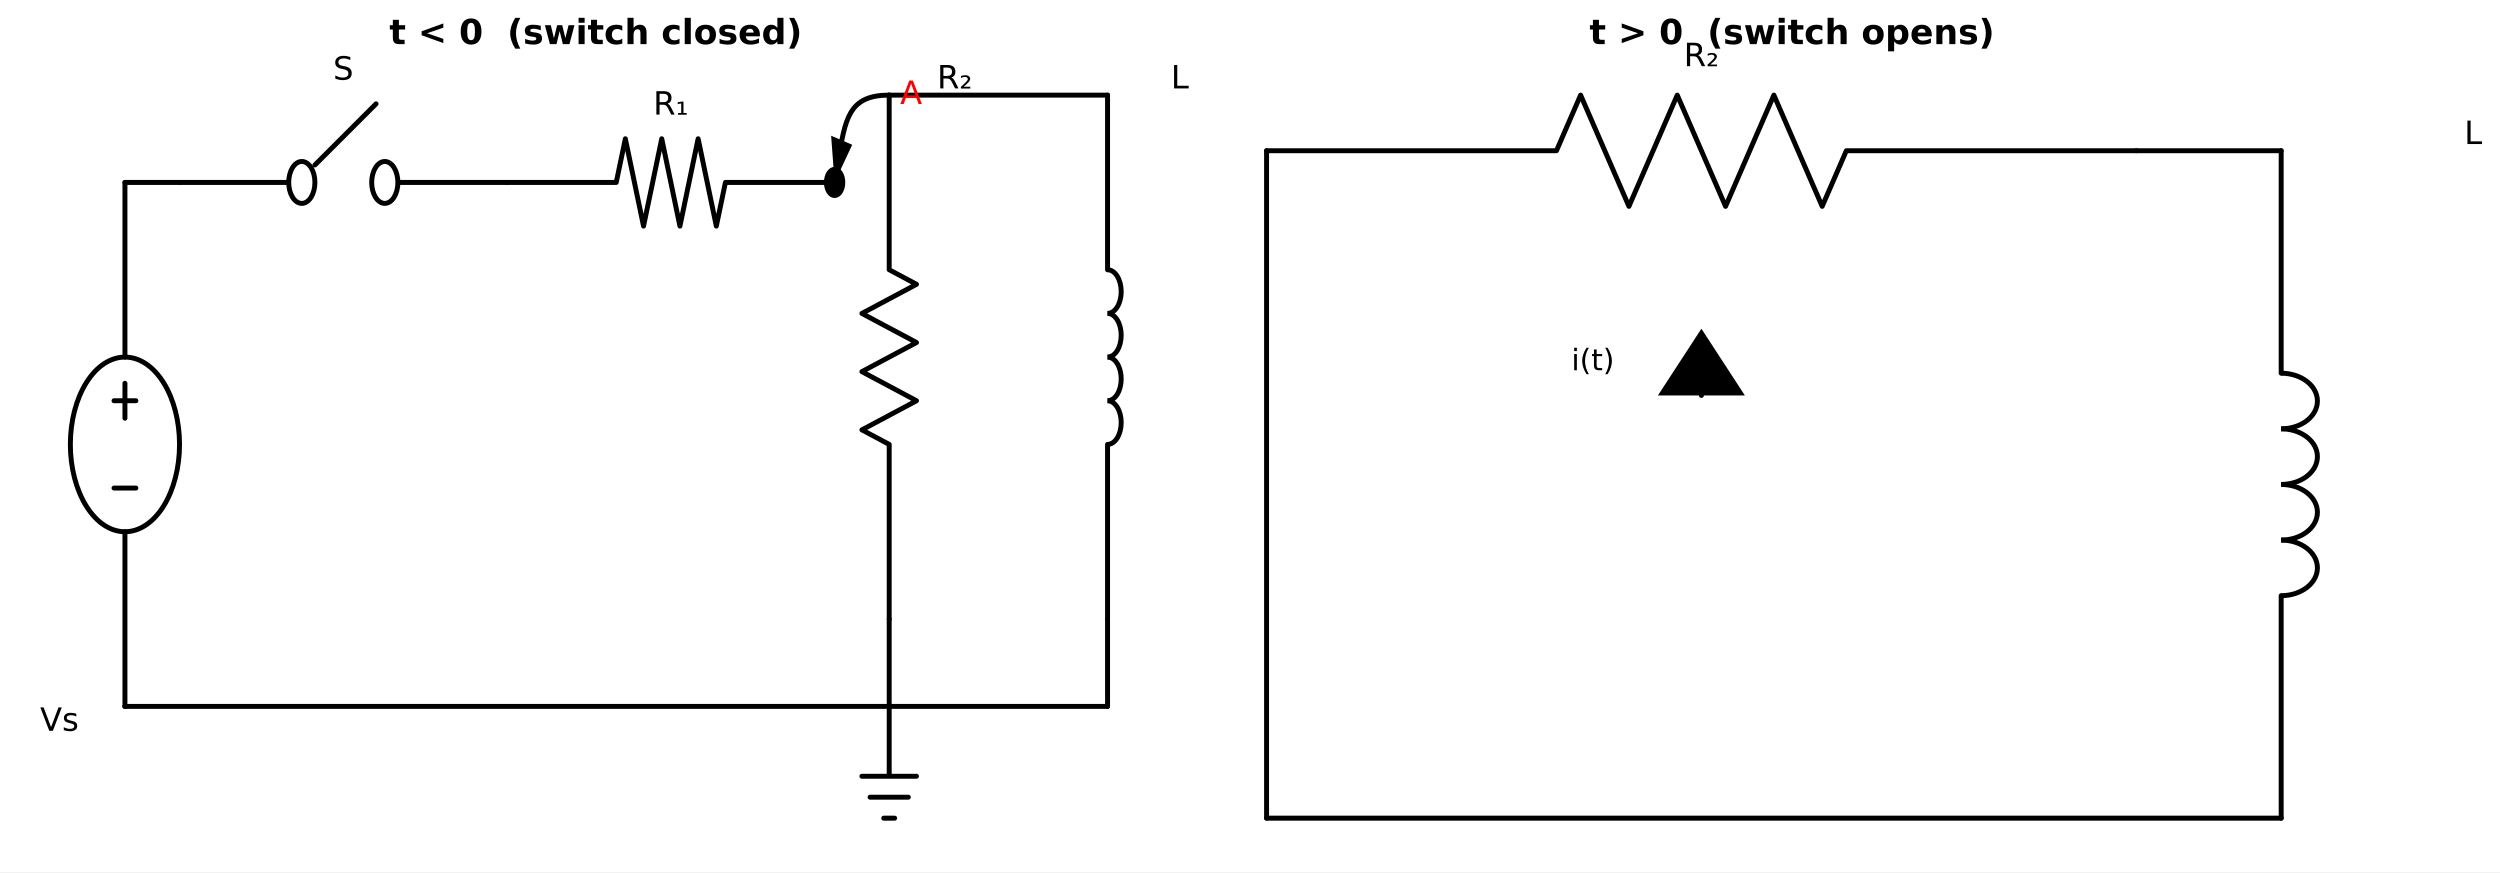
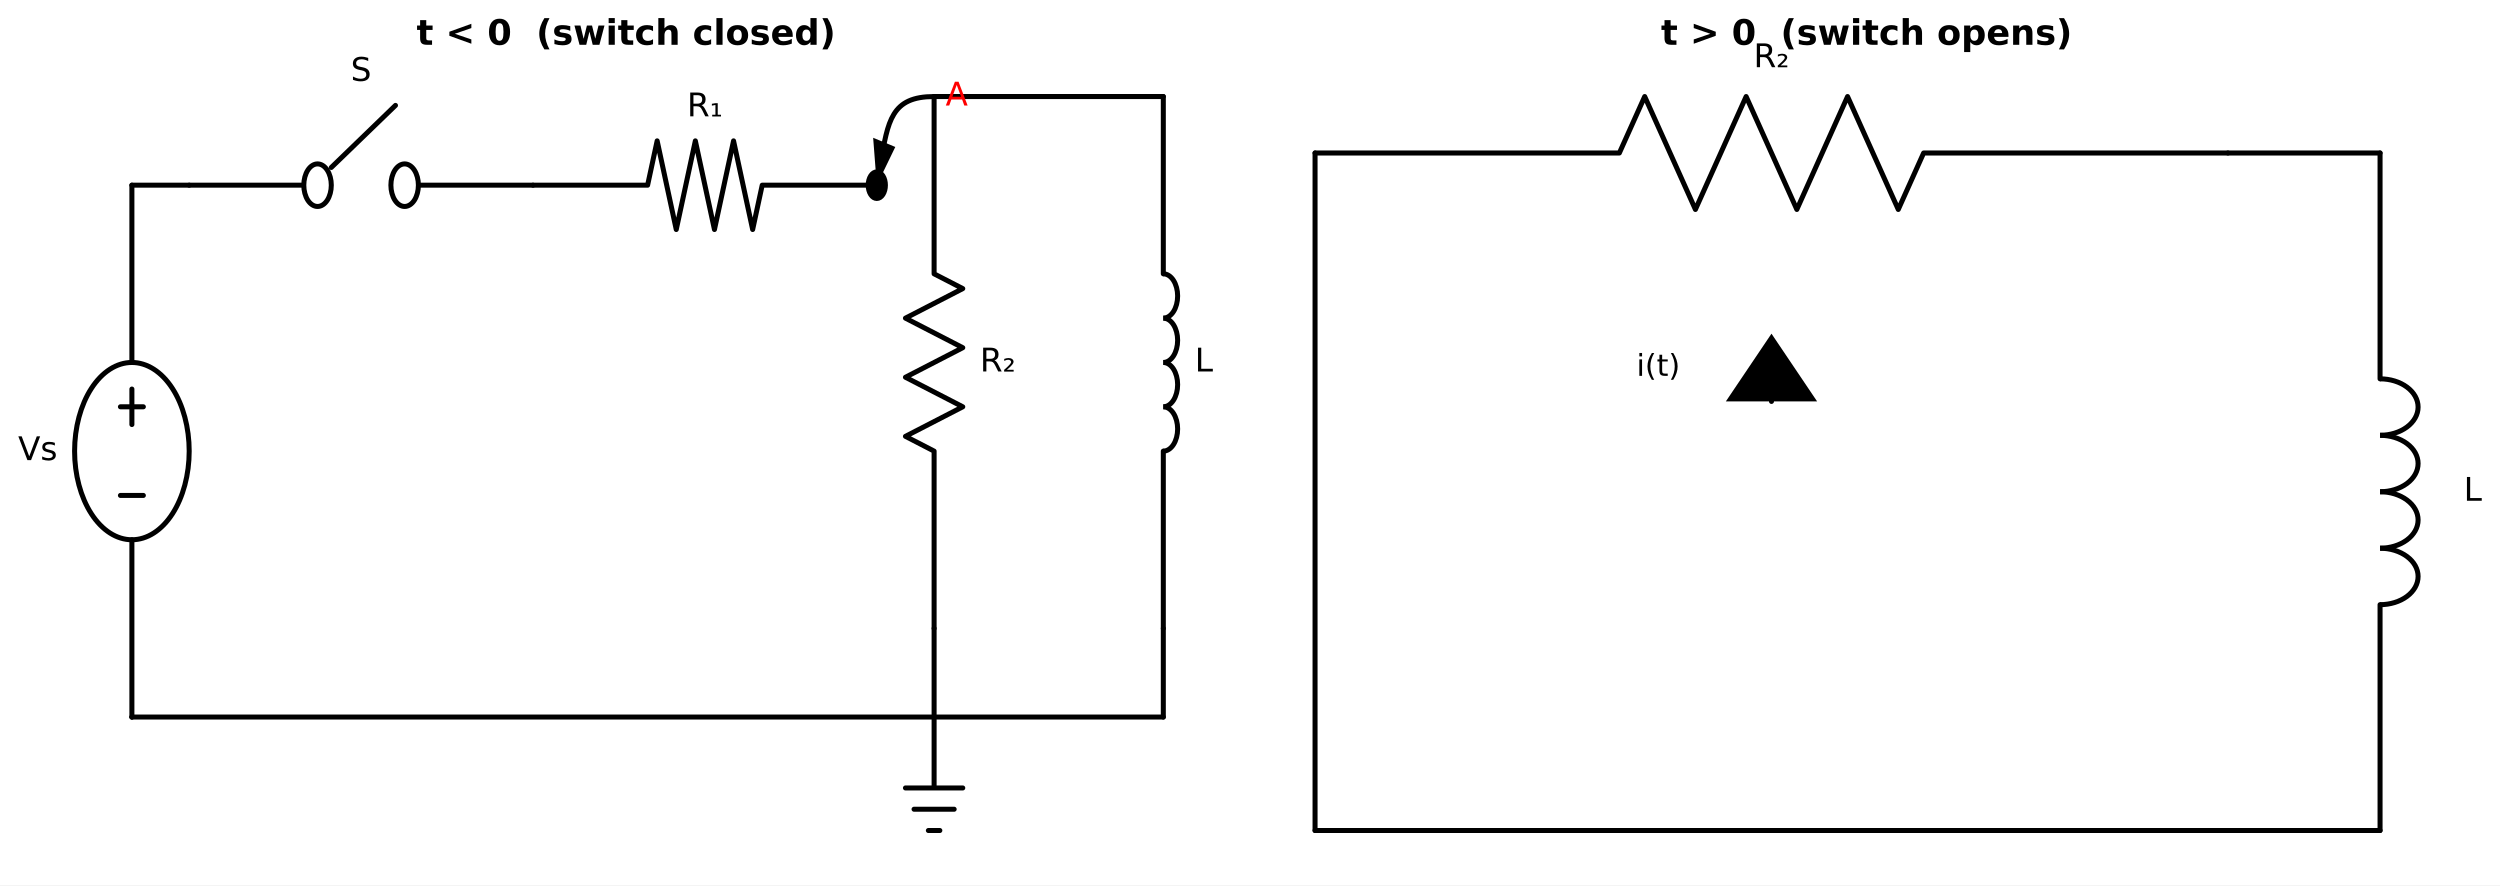
- <svg xmlns="http://www.w3.org/2000/svg" xmlns:xlink="http://www.w3.org/1999/xlink" width="1010.855pt" height="352.638pt" viewBox="0 0 1010.855 352.638" version="1.1">
+ <svg xmlns="http://www.w3.org/2000/svg" xmlns:xlink="http://www.w3.org/1999/xlink" width="995.832pt" height="352.638pt" viewBox="0 0 995.832 352.638" version="1.1">
  <defs>
    <style type="text/css">*{stroke-linejoin: round; stroke-linecap: butt}</style>
  </defs>
  <g id="figure_1">
    <g id="patch_1">
-       <path d="M 0 352.638  L 1010.855 352.638  L 1010.855 0  L 0 0  z " style="fill: #ffffff" />
+       <path d="M 0 352.638  L 995.832 352.638  L 995.832 0  L 0 0  z " style="fill: #ffffff" />
    </g>
    <g id="axes_1">
      <g id="patch_2">
-         <path d="M 50.518 215.004  C 56.372 215.004 61.987 211.284 66.126 204.662  C 70.265 198.041 72.591 189.059 72.591 179.694  C 72.591 170.33 70.265 161.348 66.126 154.727  C 61.987 148.105 56.372 144.385 50.518 144.385  C 44.664 144.385 39.049 148.105 34.91 154.727  C 30.771 161.348 28.445 170.33 28.445 179.694  C 28.445 189.059 30.771 198.041 34.91 204.662  C 39.049 211.284 44.664 215.004 50.518 215.004  L 50.518 215.004  z " clip-path="url(#pe40008e63f)" style="fill: none; stroke: #000000; stroke-width: 2; stroke-linejoin: miter" />
+         <path d="M 52.537 215.004  C 58.591 215.004 64.397 211.284 68.677 204.662  C 72.957 198.041 75.362 189.059 75.362 179.694  C 75.362 170.33 72.957 161.348 68.677 154.727  C 64.397 148.105 58.591 144.385 52.537 144.385  C 46.484 144.385 40.678 148.105 36.398 154.727  C 32.117 161.348 29.712 170.33 29.712 179.694  C 29.712 189.059 32.117 198.041 36.398 204.662  C 40.678 211.284 46.484 215.004 52.537 215.004  L 52.537 215.004  z " clip-path="url(#pbbaa409942)" style="fill: none; stroke: #000000; stroke-width: 2; stroke-linejoin: miter" />
      </g>
      <g id="patch_3">
-         <path d="M 338.895 65.239  C 341.751 48.186 342.985 38.456 359.539 38.456  " clip-path="url(#pe40008e63f)" style="fill: none; stroke: #000000; stroke-width: 2; stroke-linejoin: miter; stroke-linecap: round" />
+         <path d="M 350.737 65.239  C 353.691 48.186 354.967 38.456 372.085 38.456  " clip-path="url(#pbbaa409942)" style="fill: none; stroke: #000000; stroke-width: 2; stroke-linejoin: miter; stroke-linecap: round" />
      </g>
      <g id="patch_4">
-         <path d="M 344.587 58.54  L 337.466 73.766  L 336.059 54.885  z " clip-path="url(#pe40008e63f)" />
+         <path d="M 356.624 58.54  L 349.26 73.766  L 347.805 54.885  z " clip-path="url(#pbbaa409942)" />
      </g>
      <g id="patch_5">
-         <path d="M 447.831 126.73  C 449.294 126.73 450.699 125.799 451.733 124.145  C 452.768 122.49 453.349 120.243 453.349 117.903  C 453.349 115.562 452.768 113.316 451.733 111.661  C 450.699 110.006 449.294 109.075 447.831 109.075  " clip-path="url(#pe40008e63f)" style="fill: none; stroke: #000000; stroke-width: 2; stroke-linejoin: miter" />
+         <path d="M 463.385 126.73  C 464.897 126.73 466.35 125.799 467.42 124.145  C 468.489 122.49 469.091 120.243 469.091 117.903  C 469.091 115.562 468.489 113.316 467.42 111.661  C 466.35 110.006 464.897 109.075 463.385 109.075  " clip-path="url(#pbbaa409942)" style="fill: none; stroke: #000000; stroke-width: 2; stroke-linejoin: miter" />
      </g>
      <g id="patch_6">
-         <path d="M 447.831 144.385  C 449.294 144.385 450.699 143.454 451.733 141.799  C 452.768 140.145 453.349 137.898 453.349 135.557  C 453.349 133.217 452.768 130.97 451.733 129.316  C 450.699 127.661 449.294 126.73 447.831 126.73  " clip-path="url(#pe40008e63f)" style="fill: none; stroke: #000000; stroke-width: 2; stroke-linejoin: miter" />
+         <path d="M 463.385 144.385  C 464.897 144.385 466.35 143.454 467.42 141.799  C 468.489 140.145 469.091 137.898 469.091 135.557  C 469.091 133.217 468.489 130.97 467.42 129.316  C 466.35 127.661 464.897 126.73 463.385 126.73  " clip-path="url(#pbbaa409942)" style="fill: none; stroke: #000000; stroke-width: 2; stroke-linejoin: miter" />
      </g>
      <g id="patch_7">
-         <path d="M 447.831 162.04  C 449.294 162.04 450.699 161.109 451.733 159.454  C 452.768 157.799 453.349 155.553 453.349 153.212  C 453.349 150.872 452.768 148.625 451.733 146.97  C 450.699 145.316 449.294 144.385 447.831 144.385  " clip-path="url(#pe40008e63f)" style="fill: none; stroke: #000000; stroke-width: 2; stroke-linejoin: miter" />
+         <path d="M 463.385 162.04  C 464.897 162.04 466.35 161.109 467.42 159.454  C 468.489 157.799 469.091 155.553 469.091 153.212  C 469.091 150.872 468.489 148.625 467.42 146.97  C 466.35 145.316 464.897 144.385 463.385 144.385  " clip-path="url(#pbbaa409942)" style="fill: none; stroke: #000000; stroke-width: 2; stroke-linejoin: miter" />
      </g>
      <g id="patch_8">
-         <path d="M 447.831 179.694  C 449.294 179.694 450.699 178.764 451.733 177.109  C 452.768 175.454 453.349 173.207 453.349 170.867  C 453.349 168.527 452.768 166.28 451.733 164.625  C 450.699 162.97 449.294 162.04 447.831 162.04  " clip-path="url(#pe40008e63f)" style="fill: none; stroke: #000000; stroke-width: 2; stroke-linejoin: miter" />
+         <path d="M 463.385 179.694  C 464.897 179.694 466.35 178.764 467.42 177.109  C 468.489 175.454 469.091 173.207 469.091 170.867  C 469.091 168.527 468.489 166.28 467.42 164.625  C 466.35 162.97 464.897 162.04 463.385 162.04  " clip-path="url(#pbbaa409942)" style="fill: none; stroke: #000000; stroke-width: 2; stroke-linejoin: miter" />
      </g>
      <g id="line2d_1">
-         <path d="M 50.518 285.623  L 50.518 215.004  L 50.518 215.004  M 50.518 144.385  L 50.518 144.385  L 50.518 73.766  " clip-path="url(#pe40008e63f)" style="fill: none; stroke: #000000; stroke-width: 2; stroke-linecap: round" />
+         <path d="M 52.537 285.623  L 52.537 215.004  L 52.537 215.004  M 52.537 144.385  L 52.537 144.385  L 52.537 73.766  " clip-path="url(#pbbaa409942)" style="fill: none; stroke: #000000; stroke-width: 2; stroke-linecap: round" />
      </g>
      <g id="line2d_2">
-         <path d="M 54.933 197.349  L 46.104 197.349  " clip-path="url(#pe40008e63f)" style="fill: none; stroke: #000000; stroke-width: 2; stroke-linecap: round" />
+         <path d="M 57.102 197.349  L 47.972 197.349  " clip-path="url(#pbbaa409942)" style="fill: none; stroke: #000000; stroke-width: 2; stroke-linecap: round" />
      </g>
      <g id="line2d_3">
-         <path d="M 50.518 169.102  L 50.518 154.978  " clip-path="url(#pe40008e63f)" style="fill: none; stroke: #000000; stroke-width: 2; stroke-linecap: round" />
+         <path d="M 52.537 169.102  L 52.537 154.978  " clip-path="url(#pbbaa409942)" style="fill: none; stroke: #000000; stroke-width: 2; stroke-linecap: round" />
      </g>
      <g id="line2d_4">
-         <path d="M 54.933 162.04  L 46.104 162.04  " clip-path="url(#pe40008e63f)" style="fill: none; stroke: #000000; stroke-width: 2; stroke-linecap: round" />
+         <path d="M 57.102 162.04  L 47.972 162.04  " clip-path="url(#pbbaa409942)" style="fill: none; stroke: #000000; stroke-width: 2; stroke-linecap: round" />
      </g>
      <g id="line2d_5">
-         <path d="M 50.518 73.766  L 61.555 73.766  L 72.591 73.766  " clip-path="url(#pe40008e63f)" style="fill: none; stroke: #000000; stroke-width: 2; stroke-linecap: round" />
+         <path d="M 52.537 73.766  L 63.95 73.766  L 75.362 73.766  " clip-path="url(#pbbaa409942)" style="fill: none; stroke: #000000; stroke-width: 2; stroke-linecap: round" />
      </g>
      <g id="line2d_6">
-         <path d="M 72.591 73.766  L 116.737 73.766  M 127.332 66.704  L 152.054 41.987  M 160.883 73.766  L 205.029 73.766  " clip-path="url(#pe40008e63f)" style="fill: none; stroke: #000000; stroke-width: 2; stroke-linecap: round" />
+         <path d="M 75.362 73.766  L 121.012 73.766  M 131.968 66.704  L 157.532 41.987  M 166.662 73.766  L 212.311 73.766  " clip-path="url(#pbbaa409942)" style="fill: none; stroke: #000000; stroke-width: 2; stroke-linecap: round" />
      </g>
      <g id="line2d_7">
-         <path d="M 205.029 73.766  L 249.175 73.766  L 252.853 56.111  L 260.211 91.42  L 267.569 56.111  L 274.926 91.42  L 282.284 56.111  L 289.642 91.42  L 293.321 73.766  L 337.466 73.766  " clip-path="url(#pe40008e63f)" style="fill: none; stroke: #000000; stroke-width: 2; stroke-linecap: round" />
+         <path d="M 212.311 73.766  L 257.961 73.766  L 261.765 56.111  L 269.373 91.42  L 276.982 56.111  L 284.59 91.42  L 292.198 56.111  L 299.807 91.42  L 303.611 73.766  L 349.26 73.766  " clip-path="url(#pbbaa409942)" style="fill: none; stroke: #000000; stroke-width: 2; stroke-linecap: round" />
      </g>
      <g id="line2d_8">
-         <path d="M 359.539 38.456  L 359.539 109.075  L 370.576 114.96  L 348.503 126.73  L 370.576 138.5  L 348.503 150.27  L 370.576 162.04  L 348.503 173.81  L 359.539 179.694  L 359.539 250.314  " clip-path="url(#pe40008e63f)" style="fill: none; stroke: #000000; stroke-width: 2; stroke-linecap: round" />
+         <path d="M 372.085 38.456  L 372.085 109.075  L 383.498 114.96  L 360.673 126.73  L 383.498 138.5  L 360.673 150.27  L 383.498 162.04  L 360.673 173.81  L 372.085 179.694  L 372.085 250.314  " clip-path="url(#pbbaa409942)" style="fill: none; stroke: #000000; stroke-width: 2; stroke-linecap: round" />
      </g>
      <g id="line2d_9">
-         <path d="M 359.539 250.314  L 359.539 267.969  L 359.539 285.623  " clip-path="url(#pe40008e63f)" style="fill: none; stroke: #000000; stroke-width: 2; stroke-linecap: round" />
+         <path d="M 372.085 250.314  L 372.085 267.969  L 372.085 285.623  " clip-path="url(#pbbaa409942)" style="fill: none; stroke: #000000; stroke-width: 2; stroke-linecap: round" />
      </g>
      <g id="line2d_10">
-         <path d="M 359.539 38.456  L 403.685 38.456  L 447.831 38.456  " clip-path="url(#pe40008e63f)" style="fill: none; stroke: #000000; stroke-width: 2; stroke-linecap: round" />
+         <path d="M 372.085 38.456  L 417.735 38.456  L 463.385 38.456  " clip-path="url(#pbbaa409942)" style="fill: none; stroke: #000000; stroke-width: 2; stroke-linecap: round" />
      </g>
      <g id="line2d_11">
-         <path d="M 447.831 38.456  L 447.831 109.075  M 447.831 179.694  L 447.831 250.314  " clip-path="url(#pe40008e63f)" style="fill: none; stroke: #000000; stroke-width: 2; stroke-linecap: round" />
+         <path d="M 463.385 38.456  L 463.385 109.075  M 463.385 179.694  L 463.385 250.314  " clip-path="url(#pbbaa409942)" style="fill: none; stroke: #000000; stroke-width: 2; stroke-linecap: round" />
      </g>
      <g id="line2d_12">
-         <path d="M 447.831 250.314  L 447.831 267.969  L 447.831 285.623  " clip-path="url(#pe40008e63f)" style="fill: none; stroke: #000000; stroke-width: 2; stroke-linecap: round" />
+         <path d="M 463.385 250.314  L 463.385 267.969  L 463.385 285.623  " clip-path="url(#pbbaa409942)" style="fill: none; stroke: #000000; stroke-width: 2; stroke-linecap: round" />
      </g>
      <g id="line2d_13">
-         <path d="M 447.831 285.623  L 403.685 285.623  L 359.539 285.623  " clip-path="url(#pe40008e63f)" style="fill: none; stroke: #000000; stroke-width: 2; stroke-linecap: round" />
+         <path d="M 463.385 285.623  L 417.735 285.623  L 372.085 285.623  " clip-path="url(#pbbaa409942)" style="fill: none; stroke: #000000; stroke-width: 2; stroke-linecap: round" />
      </g>
      <g id="line2d_14">
-         <path d="M 359.539 285.623  L 359.539 313.871  L 348.503 313.871  L 370.576 313.871  M 351.814 322.345  L 367.265 322.345  M 357.332 330.82  L 361.747 330.82  " clip-path="url(#pe40008e63f)" style="fill: none; stroke: #000000; stroke-width: 2; stroke-linecap: round" />
+         <path d="M 372.085 285.623  L 372.085 313.871  L 360.673 313.871  L 383.498 313.871  M 364.097 322.345  L 380.074 322.345  M 369.803 330.82  L 374.368 330.82  " clip-path="url(#pbbaa409942)" style="fill: none; stroke: #000000; stroke-width: 2; stroke-linecap: round" />
      </g>
      <g id="line2d_15">
-         <path d="M 359.539 285.623  L 205.029 285.623  L 50.518 285.623  " clip-path="url(#pe40008e63f)" style="fill: none; stroke: #000000; stroke-width: 2; stroke-linecap: round" />
+         <path d="M 372.085 285.623  L 212.311 285.623  L 52.537 285.623  " clip-path="url(#pbbaa409942)" style="fill: none; stroke: #000000; stroke-width: 2; stroke-linecap: round" />
      </g>
      <g id="line2d_16">
-         <path d="M 50.518 285.623  L 50.518 285.623  L 50.518 285.623  " clip-path="url(#pe40008e63f)" style="fill: none; stroke: #000000; stroke-width: 2; stroke-linecap: round" />
+         <path d="M 52.537 285.623  L 52.537 285.623  L 52.537 285.623  " clip-path="url(#pbbaa409942)" style="fill: none; stroke: #000000; stroke-width: 2; stroke-linecap: round" />
      </g>
      <g id="text_1">
-         <g transform="translate(16.19812 295.5013) scale(0.13 -0.13)">
+         <g transform="translate(7.2 183.2817) scale(0.13 -0.13)">
          <defs>
            <path id="DejaVuSans-56" d="M 1831 0  L 50 4666  L 709 4666  L 2188 738  L 3669 4666  L 4325 4666  L 2547 0  L 1831 0  z " transform="scale(0.015625)" />
            <path id="DejaVuSans-73" d="M 2834 3397  L 2834 2853  Q 2591 2978 2328 3040  Q 2066 3103 1784 3103  Q 1356 3103 1142 2972  Q 928 2841 928 2578  Q 928 2378 1081 2264  Q 1234 2150 1697 2047  L 1894 2003  Q 2506 1872 2764 1633  Q 3022 1394 3022 966  Q 3022 478 2636 193  Q 2250 -91 1575 -91  Q 1294 -91 989 -36  Q 684 19 347 128  L 347 722  Q 666 556 975 473  Q 1284 391 1588 391  Q 1994 391 2212 530  Q 2431 669 2431 922  Q 2431 1156 2273 1281  Q 2116 1406 1581 1522  L 1381 1569  Q 847 1681 609 1914  Q 372 2147 372 2553  Q 372 3047 722 3315  Q 1072 3584 1716 3584  Q 2034 3584 2315 3537  Q 2597 3491 2834 3397  z " transform="scale(0.015625)" />
          </defs>
          <use xlink:href="#DejaVuSans-56" />
          <use xlink:href="#DejaVuSans-73" transform="translate(68.4082 0)" />
        </g>
      </g>
      <g id="patch_9">
-         <path d="M 122.034 82.24  C 123.439 82.24 124.787 81.347 125.78 79.758  C 126.774 78.169 127.332 76.013 127.332 73.766  C 127.332 71.518 126.774 69.363 125.78 67.773  C 124.787 66.184 123.439 65.291 122.034 65.291  C 120.63 65.291 119.282 66.184 118.289 67.773  C 117.295 69.363 116.737 71.518 116.737 73.766  C 116.737 76.013 117.295 78.169 118.289 79.758  C 119.282 81.347 120.63 82.24 122.034 82.24  z " clip-path="url(#pe40008e63f)" style="fill: #ffffff; stroke: #000000; stroke-width: 2; stroke-linejoin: miter" />
+         <path d="M 126.49 82.24  C 127.943 82.24 129.336 81.347 130.363 79.758  C 131.391 78.169 131.968 76.013 131.968 73.766  C 131.968 71.518 131.391 69.363 130.363 67.773  C 129.336 66.184 127.943 65.291 126.49 65.291  C 125.037 65.291 123.644 66.184 122.616 67.773  C 121.589 69.363 121.012 71.518 121.012 73.766  C 121.012 76.013 121.589 78.169 122.616 79.758  C 123.644 81.347 125.037 82.24 126.49 82.24  z " clip-path="url(#pbbaa409942)" style="fill: #ffffff; stroke: #000000; stroke-width: 2; stroke-linejoin: miter" />
      </g>
      <g id="patch_10">
-         <path d="M 155.585 82.24  C 156.99 82.24 158.338 81.347 159.331 79.758  C 160.325 78.169 160.883 76.013 160.883 73.766  C 160.883 71.518 160.325 69.363 159.331 67.773  C 158.338 66.184 156.99 65.291 155.585 65.291  C 154.18 65.291 152.833 66.184 151.839 67.773  C 150.846 69.363 150.288 71.518 150.288 73.766  C 150.288 76.013 150.846 78.169 151.839 79.758  C 152.833 81.347 154.18 82.24 155.585 82.24  z " clip-path="url(#pe40008e63f)" style="fill: #ffffff; stroke: #000000; stroke-width: 2; stroke-linejoin: miter" />
+         <path d="M 161.184 82.24  C 162.636 82.24 164.03 81.347 165.057 79.758  C 166.084 78.169 166.662 76.013 166.662 73.766  C 166.662 71.518 166.084 69.363 165.057 67.773  C 164.03 66.184 162.636 65.291 161.184 65.291  C 159.731 65.291 158.337 66.184 157.31 67.773  C 156.283 69.363 155.706 71.518 155.706 73.766  C 155.706 76.013 156.283 78.169 157.31 79.758  C 158.337 81.347 159.731 82.24 161.184 82.24  z " clip-path="url(#pbbaa409942)" style="fill: #ffffff; stroke: #000000; stroke-width: 2; stroke-linejoin: miter" />
      </g>
      <g id="text_2">
-         <g transform="translate(134.6834 32.22144) scale(0.13 -0.13)">
+         <g transform="translate(139.7102 32.22144) scale(0.13 -0.13)">
          <defs>
            <path id="DejaVuSans-53" d="M 3425 4513  L 3425 3897  Q 3066 4069 2747 4153  Q 2428 4238 2131 4238  Q 1616 4238 1336 4038  Q 1056 3838 1056 3469  Q 1056 3159 1242 3001  Q 1428 2844 1947 2747  L 2328 2669  Q 3034 2534 3370 2195  Q 3706 1856 3706 1288  Q 3706 609 3251 259  Q 2797 -91 1919 -91  Q 1588 -91 1214 -16  Q 841 59 441 206  L 441 856  Q 825 641 1194 531  Q 1563 422 1919 422  Q 2459 422 2753 634  Q 3047 847 3047 1241  Q 3047 1584 2836 1778  Q 2625 1972 2144 2069  L 1759 2144  Q 1053 2284 737 2584  Q 422 2884 422 3419  Q 422 4038 858 4394  Q 1294 4750 2059 4750  Q 2388 4750 2728 4690  Q 3069 4631 3425 4513  z " transform="scale(0.015625)" />
          </defs>
          <use xlink:href="#DejaVuSans-53" />
        </g>
      </g>
      <g id="text_3">
-         <g transform="translate(264.125 46.34529) scale(0.13 -0.13)">
+         <g transform="translate(273.6633 46.34529) scale(0.13 -0.13)">
          <defs>
            <path id="DejaVuSans-52" d="M 2841 2188  Q 3044 2119 3236 1894  Q 3428 1669 3622 1275  L 4263 0  L 3584 0  L 2988 1197  Q 2756 1666 2539 1819  Q 2322 1972 1947 1972  L 1259 1972  L 1259 0  L 628 0  L 628 4666  L 2053 4666  Q 2853 4666 3247 4331  Q 3641 3997 3641 3322  Q 3641 2881 3436 2590  Q 3231 2300 2841 2188  z M 1259 4147  L 1259 2491  L 2053 2491  Q 2509 2491 2742 2702  Q 2975 2913 2975 3322  Q 2975 3731 2742 3939  Q 2509 4147 2053 4147  L 1259 4147  z " transform="scale(0.015625)" />
            <path id="DejaVuSans-2081" d="M 488 319  L 1125 319  L 1125 2229  L 428 2101  L 428 2463  L 1147 2585  L 1575 2585  L 1575 319  L 2216 319  L 2216 -24  L 488 -24  L 488 319  z " transform="scale(0.015625)" />
          </defs>
          <use xlink:href="#DejaVuSans-52" />
          <use xlink:href="#DejaVuSans-2081" transform="translate(69.48242 0)" />
        </g>
      </g>
      <g id="text_4">
-         <g style="fill: #ff0000" transform="translate(363.9539 42.04318) scale(0.13 -0.13)">
+         <g style="fill: #ff0000" transform="translate(376.6502 42.04318) scale(0.13 -0.13)">
          <defs>
            <path id="DejaVuSans-41" d="M 2188 4044  L 1331 1722  L 3047 1722  L 2188 4044  z M 1831 4666  L 2547 4666  L 4325 0  L 3669 0  L 3244 1197  L 1141 1197  L 716 0  L 50 0  L 1831 4666  z " transform="scale(0.015625)" />
          </defs>
          <use xlink:href="#DejaVuSans-41" />
        </g>
      </g>
      <g id="text_5">
-         <g transform="translate(378.9043 35.7524) scale(0.13 -0.13)">
+         <g transform="translate(390.3452 147.972) scale(0.13 -0.13)">
          <defs>
            <path id="DejaVuSans-2082" d="M 838 332  L 2163 332  L 2163 -24  L 294 -24  L 294 319  Q 400 416 597 591  Q 1672 1544 1672 1838  Q 1672 2044 1509 2170  Q 1347 2297 1081 2297  Q 919 2297 728 2242  Q 538 2188 313 2079  L 313 2463  Q 553 2551 761 2594  Q 969 2638 1147 2638  Q 1600 2638 1872 2432  Q 2144 2226 2144 1888  Q 2144 1454 1109 566  Q 934 416 838 332  z " transform="scale(0.015625)" />
          </defs>
          <use xlink:href="#DejaVuSans-52" />
          <use xlink:href="#DejaVuSans-2082" transform="translate(69.48242 0)" />
        </g>
      </g>
      <g id="text_6">
-         <g transform="translate(473.456 35.7524) scale(0.13 -0.13)">
+         <g transform="translate(475.9383 147.972) scale(0.13 -0.13)">
          <defs>
            <path id="DejaVuSans-4c" d="M 628 4666  L 1259 4666  L 1259 531  L 3531 531  L 3531 0  L 628 0  L 628 4666  z " transform="scale(0.015625)" />
          </defs>
          <use xlink:href="#DejaVuSans-4c" />
        </g>
      </g>
      <g id="text_7">
-         <g transform="translate(157.4376 17.83781) scale(0.14 -0.14)">
+         <g transform="translate(165.942 17.83781) scale(0.14 -0.14)">
          <defs>
            <path id="DejaVuSans-Bold-74" d="M 1759 4494  L 1759 3500  L 2913 3500  L 2913 2700  L 1759 2700  L 1759 1216  Q 1759 972 1856 886  Q 1953 800 2241 800  L 2816 800  L 2816 0  L 1856 0  Q 1194 0 917 276  Q 641 553 641 1216  L 641 2700  L 84 2700  L 84 3500  L 641 3500  L 641 4494  L 1759 4494  z " transform="scale(0.015625)" />
            <path id="DejaVuSans-Bold-20" transform="scale(0.015625)" />
            <path id="DejaVuSans-Bold-3c" d="M 4684 3041  L 1672 2003  L 4684 972  L 4684 191  L 678 1638  L 678 2375  L 4684 3822  L 4684 3041  z " transform="scale(0.015625)" />
            <path id="DejaVuSans-Bold-30" d="M 2944 2338  Q 2944 3213 2780 3570  Q 2616 3928 2228 3928  Q 1841 3928 1675 3570  Q 1509 3213 1509 2338  Q 1509 1453 1675 1090  Q 1841 728 2228 728  Q 2613 728 2778 1090  Q 2944 1453 2944 2338  z M 4147 2328  Q 4147 1169 3647 539  Q 3147 -91 2228 -91  Q 1306 -91 806 539  Q 306 1169 306 2328  Q 306 3491 806 4120  Q 1306 4750 2228 4750  Q 3147 4750 3647 4120  Q 4147 3491 4147 2328  z " transform="scale(0.015625)" />
            <path id="DejaVuSans-Bold-28" d="M 2413 -844  L 1484 -844  Q 1006 -72 778 623  Q 550 1319 550 2003  Q 550 2688 779 3389  Q 1009 4091 1484 4856  L 2413 4856  Q 2013 4116 1813 3408  Q 1613 2700 1613 2009  Q 1613 1319 1811 609  Q 2009 -100 2413 -844  z " transform="scale(0.015625)" />
            <path id="DejaVuSans-Bold-73" d="M 3272 3391  L 3272 2541  Q 2913 2691 2578 2766  Q 2244 2841 1947 2841  Q 1628 2841 1473 2761  Q 1319 2681 1319 2516  Q 1319 2381 1436 2309  Q 1553 2238 1856 2203  L 2053 2175  Q 2913 2066 3209 1816  Q 3506 1566 3506 1031  Q 3506 472 3093 190  Q 2681 -91 1863 -91  Q 1516 -91 1145 -36  Q 775 19 384 128  L 384 978  Q 719 816 1070 734  Q 1422 653 1784 653  Q 2113 653 2278 743  Q 2444 834 2444 1013  Q 2444 1163 2330 1236  Q 2216 1309 1875 1350  L 1678 1375  Q 931 1469 631 1722  Q 331 1975 331 2491  Q 331 3047 712 3315  Q 1094 3584 1881 3584  Q 2191 3584 2531 3537  Q 2872 3491 3272 3391  z " transform="scale(0.015625)" />
            <path id="DejaVuSans-Bold-77" d="M 225 3500  L 1313 3500  L 1900 1088  L 2491 3500  L 3425 3500  L 4013 1113  L 4603 3500  L 5691 3500  L 4769 0  L 3547 0  L 2956 2406  L 2369 0  L 1147 0  L 225 3500  z " transform="scale(0.015625)" />
            <path id="DejaVuSans-Bold-69" d="M 538 3500  L 1656 3500  L 1656 0  L 538 0  L 538 3500  z M 538 4863  L 1656 4863  L 1656 3950  L 538 3950  L 538 4863  z " transform="scale(0.015625)" />
            <path id="DejaVuSans-Bold-63" d="M 3366 3391  L 3366 2478  Q 3138 2634 2908 2709  Q 2678 2784 2431 2784  Q 1963 2784 1702 2511  Q 1441 2238 1441 1747  Q 1441 1256 1702 982  Q 1963 709 2431 709  Q 2694 709 2930 787  Q 3166 866 3366 1019  L 3366 103  Q 3103 6 2833 -42  Q 2563 -91 2291 -91  Q 1344 -91 809 395  Q 275 881 275 1747  Q 275 2613 809 3098  Q 1344 3584 2291 3584  Q 2566 3584 2833 3536  Q 3100 3488 3366 3391  z " transform="scale(0.015625)" />
            <path id="DejaVuSans-Bold-68" d="M 4056 2131  L 4056 0  L 2931 0  L 2931 347  L 2931 1625  Q 2931 2084 2911 2256  Q 2891 2428 2841 2509  Q 2775 2619 2662 2680  Q 2550 2741 2406 2741  Q 2056 2741 1856 2470  Q 1656 2200 1656 1722  L 1656 0  L 538 0  L 538 4863  L 1656 4863  L 1656 2988  Q 1909 3294 2193 3439  Q 2478 3584 2822 3584  Q 3428 3584 3742 3212  Q 4056 2841 4056 2131  z " transform="scale(0.015625)" />
            <path id="DejaVuSans-Bold-6c" d="M 538 4863  L 1656 4863  L 1656 0  L 538 0  L 538 4863  z " transform="scale(0.015625)" />
            <path id="DejaVuSans-Bold-6f" d="M 2203 2784  Q 1831 2784 1636 2517  Q 1441 2250 1441 1747  Q 1441 1244 1636 976  Q 1831 709 2203 709  Q 2569 709 2762 976  Q 2956 1244 2956 1747  Q 2956 2250 2762 2517  Q 2569 2784 2203 2784  z M 2203 3584  Q 3106 3584 3614 3096  Q 4122 2609 4122 1747  Q 4122 884 3614 396  Q 3106 -91 2203 -91  Q 1297 -91 786 396  Q 275 884 275 1747  Q 275 2609 786 3096  Q 1297 3584 2203 3584  z " transform="scale(0.015625)" />
            <path id="DejaVuSans-Bold-65" d="M 4031 1759  L 4031 1441  L 1416 1441  Q 1456 1047 1700 850  Q 1944 653 2381 653  Q 2734 653 3104 758  Q 3475 863 3866 1075  L 3866 213  Q 3469 63 3072 -14  Q 2675 -91 2278 -91  Q 1328 -91 801 392  Q 275 875 275 1747  Q 275 2603 792 3093  Q 1309 3584 2216 3584  Q 3041 3584 3536 3087  Q 4031 2591 4031 1759  z M 2881 2131  Q 2881 2450 2695 2645  Q 2509 2841 2209 2841  Q 1884 2841 1681 2658  Q 1478 2475 1428 2131  L 2881 2131  z " transform="scale(0.015625)" />
            <path id="DejaVuSans-Bold-64" d="M 2919 2988  L 2919 4863  L 4044 4863  L 4044 0  L 2919 0  L 2919 506  Q 2688 197 2409 53  Q 2131 -91 1766 -91  Q 1119 -91 703 423  Q 288 938 288 1747  Q 288 2556 703 3070  Q 1119 3584 1766 3584  Q 2128 3584 2408 3439  Q 2688 3294 2919 2988  z M 2181 722  Q 2541 722 2730 984  Q 2919 1247 2919 1747  Q 2919 2247 2730 2509  Q 2541 2772 2181 2772  Q 1825 2772 1636 2509  Q 1447 2247 1447 1747  Q 1447 1247 1636 984  Q 1825 722 2181 722  z " transform="scale(0.015625)" />
            <path id="DejaVuSans-Bold-29" d="M 513 -844  Q 913 -100 1113 609  Q 1313 1319 1313 2009  Q 1313 2700 1113 3408  Q 913 4116 513 4856  L 1441 4856  Q 1916 4091 2145 3389  Q 2375 2688 2375 2003  Q 2375 1319 2147 623  Q 1919 -72 1441 -844  L 513 -844  z " transform="scale(0.015625)" />
          </defs>
          <use xlink:href="#DejaVuSans-Bold-74" />
          <use xlink:href="#DejaVuSans-Bold-20" transform="translate(47.80273 0)" />
          <use xlink:href="#DejaVuSans-Bold-3c" transform="translate(82.61719 0)" />
          <use xlink:href="#DejaVuSans-Bold-20" transform="translate(166.4062 0)" />
          <use xlink:href="#DejaVuSans-Bold-30" transform="translate(201.2207 0)" />
          <use xlink:href="#DejaVuSans-Bold-20" transform="translate(270.8008 0)" />
          <use xlink:href="#DejaVuSans-Bold-20" transform="translate(305.6152 0)" />
          <use xlink:href="#DejaVuSans-Bold-28" transform="translate(340.4297 0)" />
          <use xlink:href="#DejaVuSans-Bold-73" transform="translate(386.1328 0)" />
          <use xlink:href="#DejaVuSans-Bold-77" transform="translate(445.6543 0)" />
          <use xlink:href="#DejaVuSans-Bold-69" transform="translate(538.0371 0)" />
          <use xlink:href="#DejaVuSans-Bold-74" transform="translate(572.3145 0)" />
          <use xlink:href="#DejaVuSans-Bold-63" transform="translate(620.1172 0)" />
          <use xlink:href="#DejaVuSans-Bold-68" transform="translate(679.3945 0)" />
          <use xlink:href="#DejaVuSans-Bold-20" transform="translate(750.5859 0)" />
          <use xlink:href="#DejaVuSans-Bold-63" transform="translate(785.4004 0)" />
          <use xlink:href="#DejaVuSans-Bold-6c" transform="translate(844.6777 0)" />
          <use xlink:href="#DejaVuSans-Bold-6f" transform="translate(878.9551 0)" />
          <use xlink:href="#DejaVuSans-Bold-73" transform="translate(947.6562 0)" />
          <use xlink:href="#DejaVuSans-Bold-65" transform="translate(1007.178 0)" />
          <use xlink:href="#DejaVuSans-Bold-64" transform="translate(1075 0)" />
          <use xlink:href="#DejaVuSans-Bold-29" transform="translate(1146.582 0)" />
        </g>
      </g>
      <g id="patch_11">
-         <path d="M 337.466 79.062  C 338.344 79.062 339.187 78.504 339.808 77.511  C 340.428 76.518 340.777 75.17 340.777 73.766  C 340.777 72.361 340.428 71.014 339.808 70.02  C 339.187 69.027 338.344 68.469 337.466 68.469  C 336.588 68.469 335.746 69.027 335.125 70.02  C 334.504 71.014 334.155 72.361 334.155 73.766  C 334.155 75.17 334.504 76.518 335.125 77.511  C 335.746 78.504 336.588 79.062 337.466 79.062  z " clip-path="url(#pe40008e63f)" style="stroke: #000000; stroke-width: 2; stroke-linejoin: miter" />
+         <path d="M 349.26 79.062  C 350.168 79.062 351.039 78.504 351.681 77.511  C 352.323 76.518 352.684 75.17 352.684 73.766  C 352.684 72.361 352.323 71.014 351.681 70.02  C 351.039 69.027 350.168 68.469 349.26 68.469  C 348.352 68.469 347.482 69.027 346.839 70.02  C 346.197 71.014 345.837 72.361 345.837 73.766  C 345.837 75.17 346.197 76.518 346.839 77.511  C 347.482 78.504 348.352 79.062 349.26 79.062  z " clip-path="url(#pbbaa409942)" style="stroke: #000000; stroke-width: 2; stroke-linejoin: miter" />
      </g>
    </g>
    <g id="axes_2">
      <g id="patch_12">
-         <path d="M 922.379 173.393  C 926.263 173.393 929.992 172.208 932.739 170.1  C 935.486 167.992 937.03 165.129 937.03 162.148  C 937.03 159.167 935.486 156.305 932.739 154.197  C 929.992 152.089 926.263 150.904 922.379 150.904  " clip-path="url(#pe1a103982b)" style="fill: none; stroke: #000000; stroke-width: 2; stroke-linejoin: miter" />
+         <path d="M 948.056 173.393  C 952.073 173.393 955.929 172.208 958.77 170.1  C 961.61 167.992 963.207 165.129 963.207 162.148  C 963.207 159.167 961.61 156.305 958.77 154.197  C 955.929 152.089 952.073 150.904 948.056 150.904  " clip-path="url(#p958b858e02)" style="fill: none; stroke: #000000; stroke-width: 2; stroke-linejoin: miter" />
      </g>
      <g id="patch_13">
-         <path d="M 922.379 195.883  C 926.263 195.883 929.992 194.697 932.739 192.589  C 935.486 190.481 937.03 187.619 937.03 184.638  C 937.03 181.657 935.486 178.795 932.739 176.687  C 929.992 174.579 926.263 173.393 922.379 173.393  " clip-path="url(#pe1a103982b)" style="fill: none; stroke: #000000; stroke-width: 2; stroke-linejoin: miter" />
+         <path d="M 948.056 195.883  C 952.073 195.883 955.929 194.697 958.77 192.589  C 961.61 190.481 963.207 187.619 963.207 184.638  C 963.207 181.657 961.61 178.795 958.77 176.687  C 955.929 174.579 952.073 173.393 948.056 173.393  " clip-path="url(#p958b858e02)" style="fill: none; stroke: #000000; stroke-width: 2; stroke-linejoin: miter" />
      </g>
      <g id="patch_14">
-         <path d="M 922.379 218.372  C 926.263 218.372 929.992 217.187 932.739 215.079  C 935.486 212.971 937.03 210.108 937.03 207.127  C 937.03 204.146 935.486 201.284 932.739 199.176  C 929.992 197.068 926.263 195.883 922.379 195.883  " clip-path="url(#pe1a103982b)" style="fill: none; stroke: #000000; stroke-width: 2; stroke-linejoin: miter" />
+         <path d="M 948.056 218.372  C 952.073 218.372 955.929 217.187 958.77 215.079  C 961.61 212.971 963.207 210.108 963.207 207.127  C 963.207 204.146 961.61 201.284 958.77 199.176  C 955.929 197.068 952.073 195.883 948.056 195.883  " clip-path="url(#p958b858e02)" style="fill: none; stroke: #000000; stroke-width: 2; stroke-linejoin: miter" />
      </g>
      <g id="patch_15">
-         <path d="M 922.379 240.862  C 926.263 240.862 929.992 239.676 932.739 237.568  C 935.486 235.46 937.03 232.598 937.03 229.617  C 937.03 226.636 935.486 223.774 932.739 221.666  C 929.992 219.558 926.263 218.372 922.379 218.372  " clip-path="url(#pe1a103982b)" style="fill: none; stroke: #000000; stroke-width: 2; stroke-linejoin: miter" />
+         <path d="M 948.056 240.862  C 952.073 240.862 955.929 239.676 958.77 237.568  C 961.61 235.46 963.207 232.598 963.207 229.617  C 963.207 226.636 961.61 223.774 958.77 221.666  C 955.929 219.558 952.073 218.372 948.056 218.372  " clip-path="url(#p958b858e02)" style="fill: none; stroke: #000000; stroke-width: 2; stroke-linejoin: miter" />
      </g>
      <g id="line2d_17">
-         <path d="M 512.126 60.946  L 629.341 60.946  L 639.109 38.456  L 658.645 83.435  L 678.181 38.456  L 697.717 83.435  L 717.252 38.456  L 736.788 83.435  L 746.556 60.946  L 863.771 60.946  " clip-path="url(#pe1a103982b)" style="fill: none; stroke: #000000; stroke-width: 2; stroke-linecap: round" />
+         <path d="M 523.829 60.946  L 645.037 60.946  L 655.137 38.456  L 675.339 83.435  L 695.54 38.456  L 715.741 83.435  L 735.942 38.456  L 756.144 83.435  L 766.244 60.946  L 887.452 60.946  " clip-path="url(#p958b858e02)" style="fill: none; stroke: #000000; stroke-width: 2; stroke-linecap: round" />
      </g>
      <g id="line2d_18">
-         <path d="M 863.771 60.946  L 893.075 60.946  L 922.379 60.946  " clip-path="url(#pe1a103982b)" style="fill: none; stroke: #000000; stroke-width: 2; stroke-linecap: round" />
+         <path d="M 887.452 60.946  L 917.754 60.946  L 948.056 60.946  " clip-path="url(#p958b858e02)" style="fill: none; stroke: #000000; stroke-width: 2; stroke-linecap: round" />
      </g>
      <g id="line2d_19">
-         <path d="M 922.379 60.946  L 922.379 150.904  M 922.379 240.862  L 922.379 330.82  " clip-path="url(#pe1a103982b)" style="fill: none; stroke: #000000; stroke-width: 2; stroke-linecap: round" />
+         <path d="M 948.056 60.946  L 948.056 150.904  M 948.056 240.862  L 948.056 330.82  " clip-path="url(#p958b858e02)" style="fill: none; stroke: #000000; stroke-width: 2; stroke-linecap: round" />
      </g>
      <g id="line2d_20">
-         <path d="M 922.379 330.82  L 717.252 330.82  L 512.126 330.82  " clip-path="url(#pe1a103982b)" style="fill: none; stroke: #000000; stroke-width: 2; stroke-linecap: round" />
+         <path d="M 948.056 330.82  L 735.942 330.82  L 523.829 330.82  " clip-path="url(#p958b858e02)" style="fill: none; stroke: #000000; stroke-width: 2; stroke-linecap: round" />
      </g>
      <g id="line2d_21">
-         <path d="M 512.126 330.82  L 512.126 195.883  L 512.126 60.946  " clip-path="url(#pe1a103982b)" style="fill: none; stroke: #000000; stroke-width: 2; stroke-linecap: round" />
+         <path d="M 523.829 330.82  L 523.829 195.883  L 523.829 60.946  " clip-path="url(#p958b858e02)" style="fill: none; stroke: #000000; stroke-width: 2; stroke-linecap: round" />
      </g>
      <g id="text_8">
-         <g transform="translate(680.8261 26.7566) scale(0.13 -0.13)">
+         <g transform="translate(698.5179 26.7566) scale(0.13 -0.13)">
          <use xlink:href="#DejaVuSans-52" />
          <use xlink:href="#DejaVuSans-2082" transform="translate(69.48242 0)" />
        </g>
      </g>
      <g id="text_9">
-         <g transform="translate(996.4117 58.24191) scale(0.13 -0.13)">
+         <g transform="translate(981.3883 199.4698) scale(0.13 -0.13)">
          <use xlink:href="#DejaVuSans-4c" />
        </g>
      </g>
      <g id="text_10">
-         <g transform="translate(642.6849 17.83781) scale(0.14 -0.14)">
+         <g transform="translate(661.6245 17.83781) scale(0.14 -0.14)">
          <defs>
            <path id="DejaVuSans-Bold-3e" d="M 678 3041  L 678 3822  L 4684 2375  L 4684 1638  L 678 191  L 678 972  L 3694 2003  L 678 3041  z " transform="scale(0.015625)" />
            <path id="DejaVuSans-Bold-70" d="M 1656 506  L 1656 -1331  L 538 -1331  L 538 3500  L 1656 3500  L 1656 2988  Q 1888 3294 2169 3439  Q 2450 3584 2816 3584  Q 3463 3584 3878 3070  Q 4294 2556 4294 1747  Q 4294 938 3878 423  Q 3463 -91 2816 -91  Q 2450 -91 2169 54  Q 1888 200 1656 506  z M 2400 2772  Q 2041 2772 1848 2508  Q 1656 2244 1656 1747  Q 1656 1250 1848 986  Q 2041 722 2400 722  Q 2759 722 2948 984  Q 3138 1247 3138 1747  Q 3138 2247 2948 2509  Q 2759 2772 2400 2772  z " transform="scale(0.015625)" />
            <path id="DejaVuSans-Bold-6e" d="M 4056 2131  L 4056 0  L 2931 0  L 2931 347  L 2931 1631  Q 2931 2084 2911 2256  Q 2891 2428 2841 2509  Q 2775 2619 2662 2680  Q 2550 2741 2406 2741  Q 2056 2741 1856 2470  Q 1656 2200 1656 1722  L 1656 0  L 538 0  L 538 3500  L 1656 3500  L 1656 2988  Q 1909 3294 2193 3439  Q 2478 3584 2822 3584  Q 3428 3584 3742 3212  Q 4056 2841 4056 2131  z " transform="scale(0.015625)" />
          </defs>
          <use xlink:href="#DejaVuSans-Bold-74" />
          <use xlink:href="#DejaVuSans-Bold-20" transform="translate(47.80273 0)" />
          <use xlink:href="#DejaVuSans-Bold-3e" transform="translate(82.61719 0)" />
          <use xlink:href="#DejaVuSans-Bold-20" transform="translate(166.4062 0)" />
          <use xlink:href="#DejaVuSans-Bold-30" transform="translate(201.2207 0)" />
          <use xlink:href="#DejaVuSans-Bold-20" transform="translate(270.8008 0)" />
          <use xlink:href="#DejaVuSans-Bold-20" transform="translate(305.6152 0)" />
          <use xlink:href="#DejaVuSans-Bold-28" transform="translate(340.4297 0)" />
          <use xlink:href="#DejaVuSans-Bold-73" transform="translate(386.1328 0)" />
          <use xlink:href="#DejaVuSans-Bold-77" transform="translate(445.6543 0)" />
          <use xlink:href="#DejaVuSans-Bold-69" transform="translate(538.0371 0)" />
          <use xlink:href="#DejaVuSans-Bold-74" transform="translate(572.3145 0)" />
          <use xlink:href="#DejaVuSans-Bold-63" transform="translate(620.1172 0)" />
          <use xlink:href="#DejaVuSans-Bold-68" transform="translate(679.3945 0)" />
          <use xlink:href="#DejaVuSans-Bold-20" transform="translate(750.5859 0)" />
          <use xlink:href="#DejaVuSans-Bold-6f" transform="translate(785.4004 0)" />
          <use xlink:href="#DejaVuSans-Bold-70" transform="translate(854.1016 0)" />
          <use xlink:href="#DejaVuSans-Bold-65" transform="translate(925.6836 0)" />
          <use xlink:href="#DejaVuSans-Bold-6e" transform="translate(993.5059 0)" />
          <use xlink:href="#DejaVuSans-Bold-73" transform="translate(1064.697 0)" />
          <use xlink:href="#DejaVuSans-Bold-29" transform="translate(1124.219 0)" />
        </g>
      </g>
      <g id="line2d_22">
-         <path d="M 687.949 159.899  L 687.949 159.899  " clip-path="url(#pe1a103982b)" style="fill: none; stroke: #000000; stroke-width: 2; stroke-linecap: round" />
+         <path d="M 705.641 159.899  L 705.641 159.899  " clip-path="url(#p958b858e02)" style="fill: none; stroke: #000000; stroke-width: 2; stroke-linecap: round" />
      </g>
      <g id="patch_16">
-         <path d="M 670.366 159.899  L 687.949 132.912  L 705.531 159.899  z " clip-path="url(#pe1a103982b)" />
+         <path d="M 687.459 159.899  L 705.641 132.912  L 723.822 159.899  z " clip-path="url(#p958b858e02)" />
      </g>
      <g id="text_11">
-         <g transform="translate(635.3823 149.7169) scale(0.12 -0.12)">
+         <g transform="translate(651.8763 149.7169) scale(0.12 -0.12)">
          <defs>
            <path id="DejaVuSans-69" d="M 603 3500  L 1178 3500  L 1178 0  L 603 0  L 603 3500  z M 603 4863  L 1178 4863  L 1178 4134  L 603 4134  L 603 4863  z " transform="scale(0.015625)" />
            <path id="DejaVuSans-28" d="M 1984 4856  Q 1566 4138 1362 3434  Q 1159 2731 1159 2009  Q 1159 1288 1364 580  Q 1569 -128 1984 -844  L 1484 -844  Q 1016 -109 783 600  Q 550 1309 550 2009  Q 550 2706 781 3412  Q 1013 4119 1484 4856  L 1984 4856  z " transform="scale(0.015625)" />
            <path id="DejaVuSans-74" d="M 1172 4494  L 1172 3500  L 2356 3500  L 2356 3053  L 1172 3053  L 1172 1153  Q 1172 725 1289 603  Q 1406 481 1766 481  L 2356 481  L 2356 0  L 1766 0  Q 1100 0 847 248  Q 594 497 594 1153  L 594 3053  L 172 3053  L 172 3500  L 594 3500  L 594 4494  L 1172 4494  z " transform="scale(0.015625)" />
            <path id="DejaVuSans-29" d="M 513 4856  L 1013 4856  Q 1481 4119 1714 3412  Q 1947 2706 1947 2009  Q 1947 1309 1714 600  Q 1481 -109 1013 -844  L 513 -844  Q 928 -128 1133 580  Q 1338 1288 1338 2009  Q 1338 2731 1133 3434  Q 928 4138 513 4856  z " transform="scale(0.015625)" />
          </defs>
          <use xlink:href="#DejaVuSans-69" />
          <use xlink:href="#DejaVuSans-28" transform="translate(27.7832 0)" />
          <use xlink:href="#DejaVuSans-74" transform="translate(66.79688 0)" />
          <use xlink:href="#DejaVuSans-29" transform="translate(106.0059 0)" />
        </g>
      </g>
    </g>
  </g>
  <defs>
-     <clipPath id="pe40008e63f">
-       <rect x="7.2" y="23.838" width="467.395" height="321.6" />
+     <clipPath id="pbbaa409942">
+       <rect x="7.744" y="23.838" width="483.316" height="321.6" />
    </clipPath>
-     <clipPath id="pe1a103982b">
-       <rect x="490.881" y="23.838" width="467.395" height="321.6" />
+     <clipPath id="p958b858e02">
+       <rect x="501.86" y="23.838" width="483.316" height="321.6" />
    </clipPath>
  </defs>
</svg>
